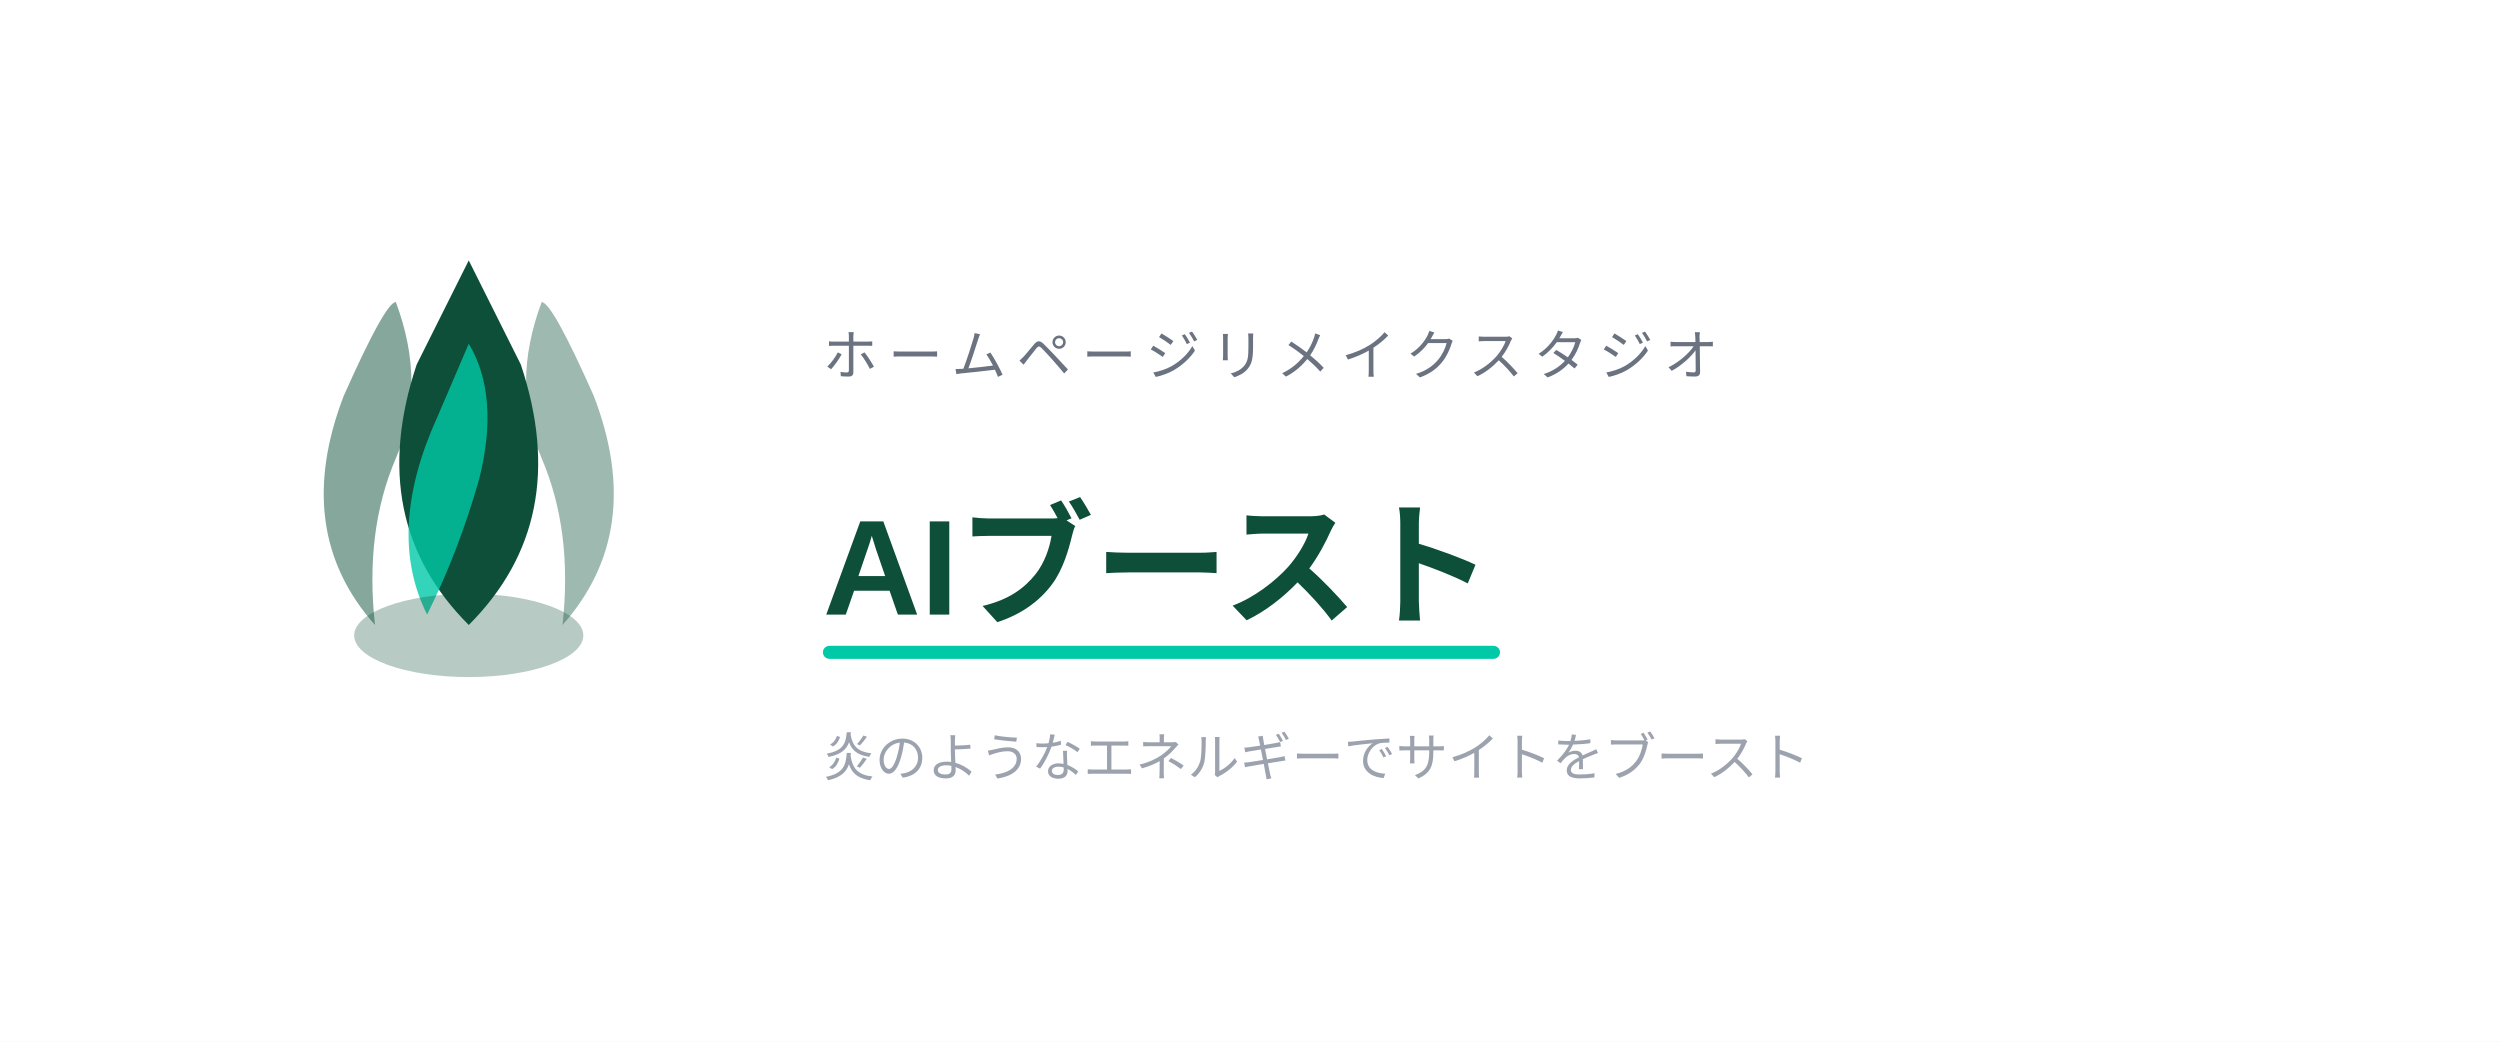
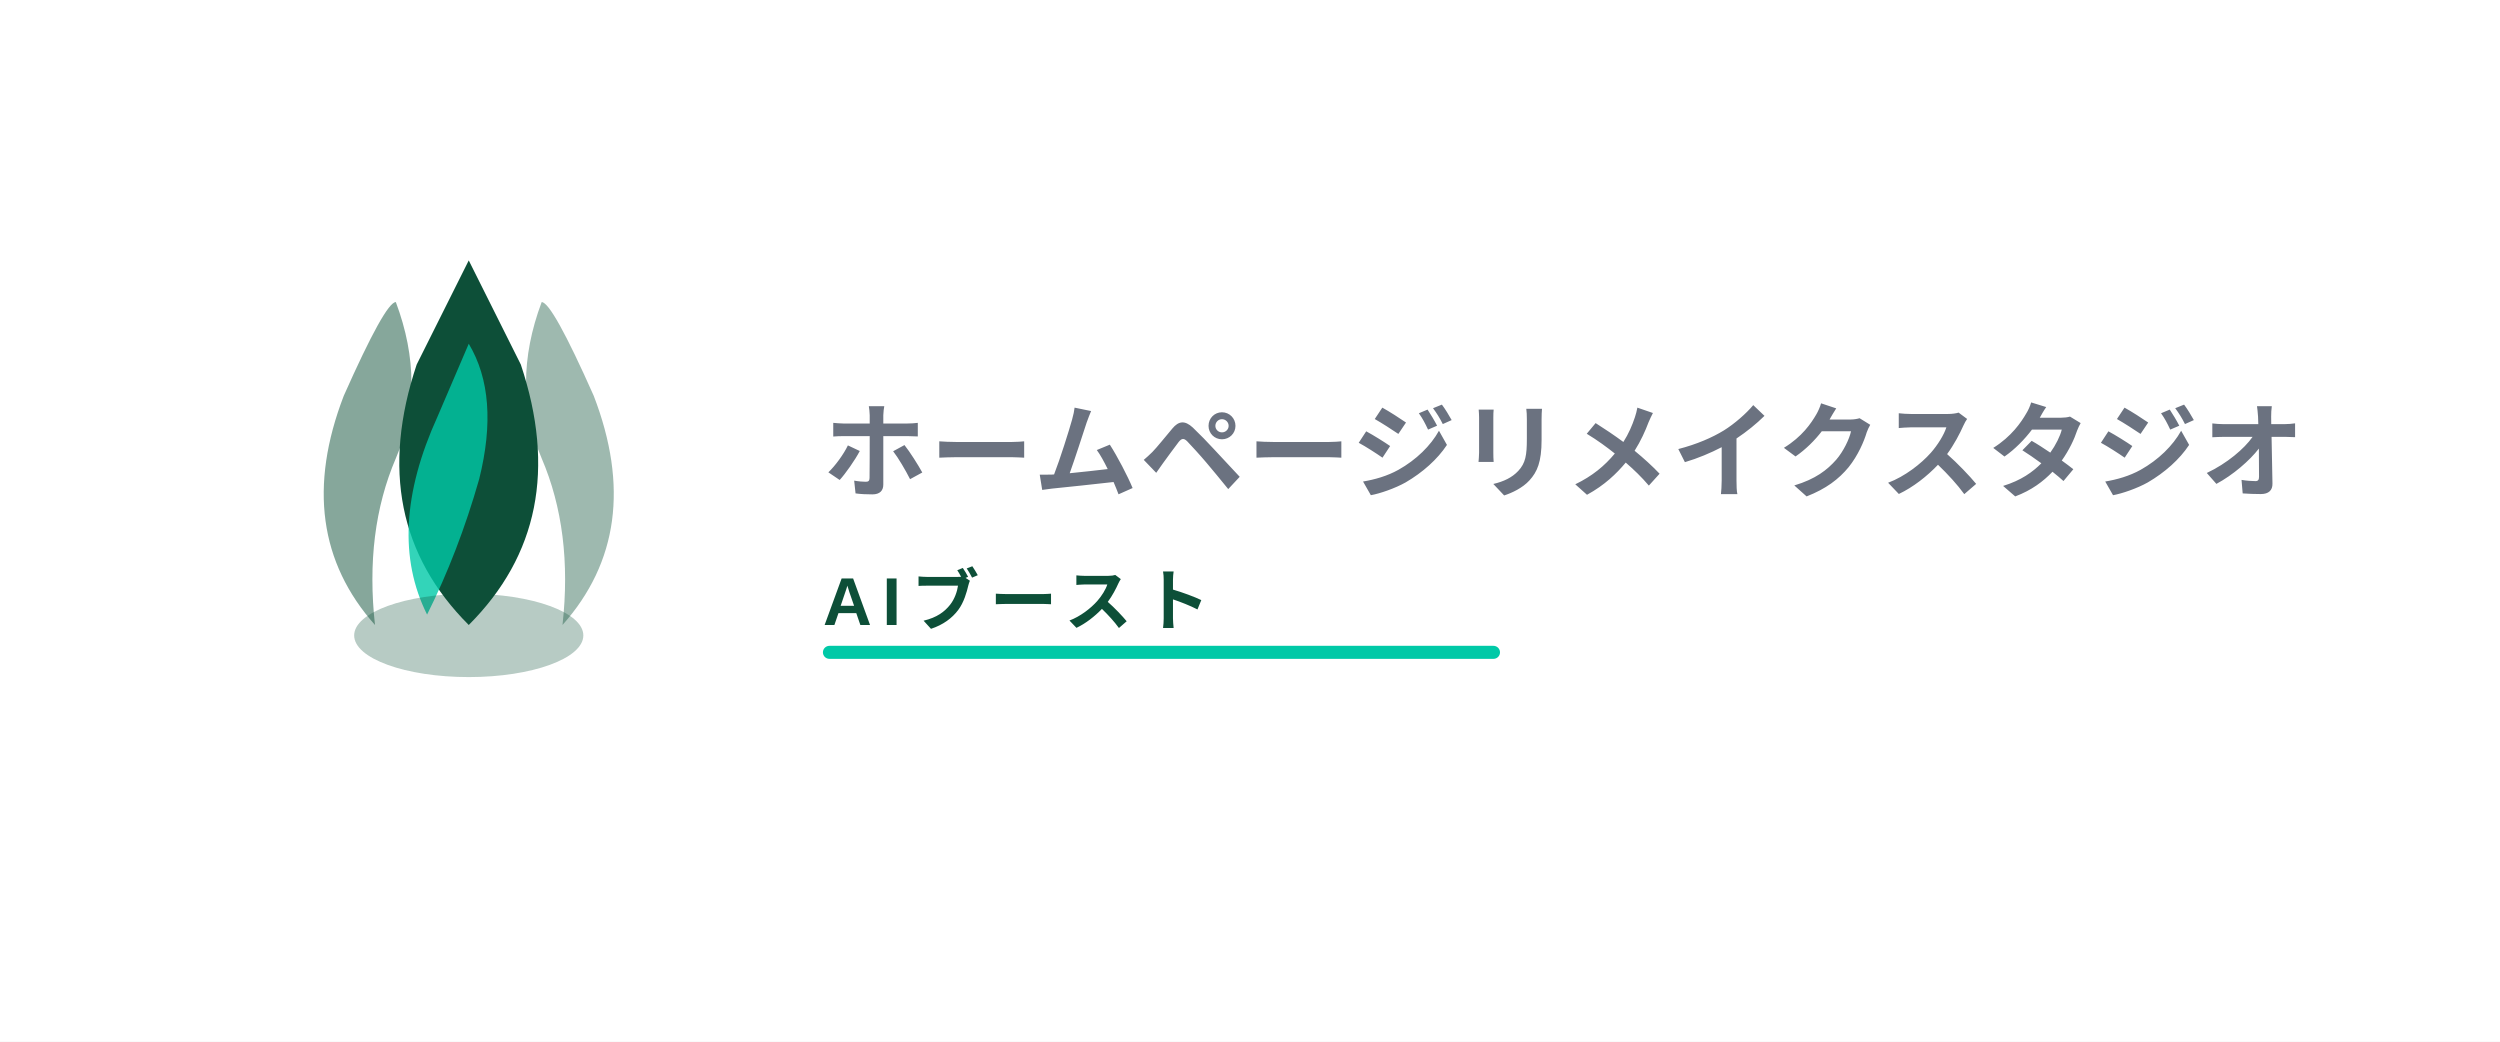
<svg xmlns="http://www.w3.org/2000/svg" viewBox="0 0 480 200" width="480" height="200">
  <rect width="480" height="200" fill="white" />
  <g transform="translate(90,110)">
    <path d="M 0 10 Q -20 -10 -10 -40 Q 0 -60 0 -60 Q 0 -60 10 -40 Q 20 -10 0 10 Z" fill="#0D4F38" />
    <path d="M -8 8 Q -16 -8 -6 -30 Q 0 -44 0 -44 Q 6 -34 2 -18 Q -2 -4 -8 8 Z" fill="#00C9A7" opacity="0.8" />
    <path d="M -18 10 Q -34 -8 -24 -34 Q -16 -52 -14 -52 Q -8 -36 -14 -22 Q -20 -8 -18 10 Z" fill="#0D4F38" opacity="0.5" />
    <path d="M 18 10 Q 34 -8 24 -34 Q 16 -52 14 -52 Q 8 -36 14 -22 Q 20 -8 18 10 Z" fill="#0D4F38" opacity="0.4" />
    <ellipse cx="0" cy="12" rx="22" ry="8" fill="#0D4F38" opacity="0.3" />
  </g>
-   <text x="158" y="72" font-family="'Helvetica Neue',Arial,'Noto Sans JP',sans-serif" font-size="10.5" fill="#6B7280" letter-spacing="2">ホームページリメイクスタジオ</text>
-   <text x="158" y="118" font-family="'Helvetica Neue',Arial,sans-serif" font-size="26" font-weight="800" fill="#0D4F38">AIブースト</text>
  <rect x="158" y="124" width="130" height="2.5" fill="#00C9A7" rx="1.25" />
-   <text x="158" y="149" font-family="'Helvetica Neue',Arial,'Noto Sans JP',sans-serif" font-size="10" fill="#9CA3AF">炎のようなエネルギーでサイトをブースト</text>
+   <text x="158.0" y="94" font-family="'Helvetica Neue', Arial, 'Noto Sans JP', sans-serif" font-size="20" font-weight="800" fill="#6B7280" letter-spacing="0.5">ホームページリメイクスタジオ</text>
+   <text x="158.0" y="120" font-family="'Helvetica Neue', Arial, sans-serif" font-size="13" font-weight="600" fill="#0D4F38" letter-spacing="2">AIブースト</text>
</svg>
